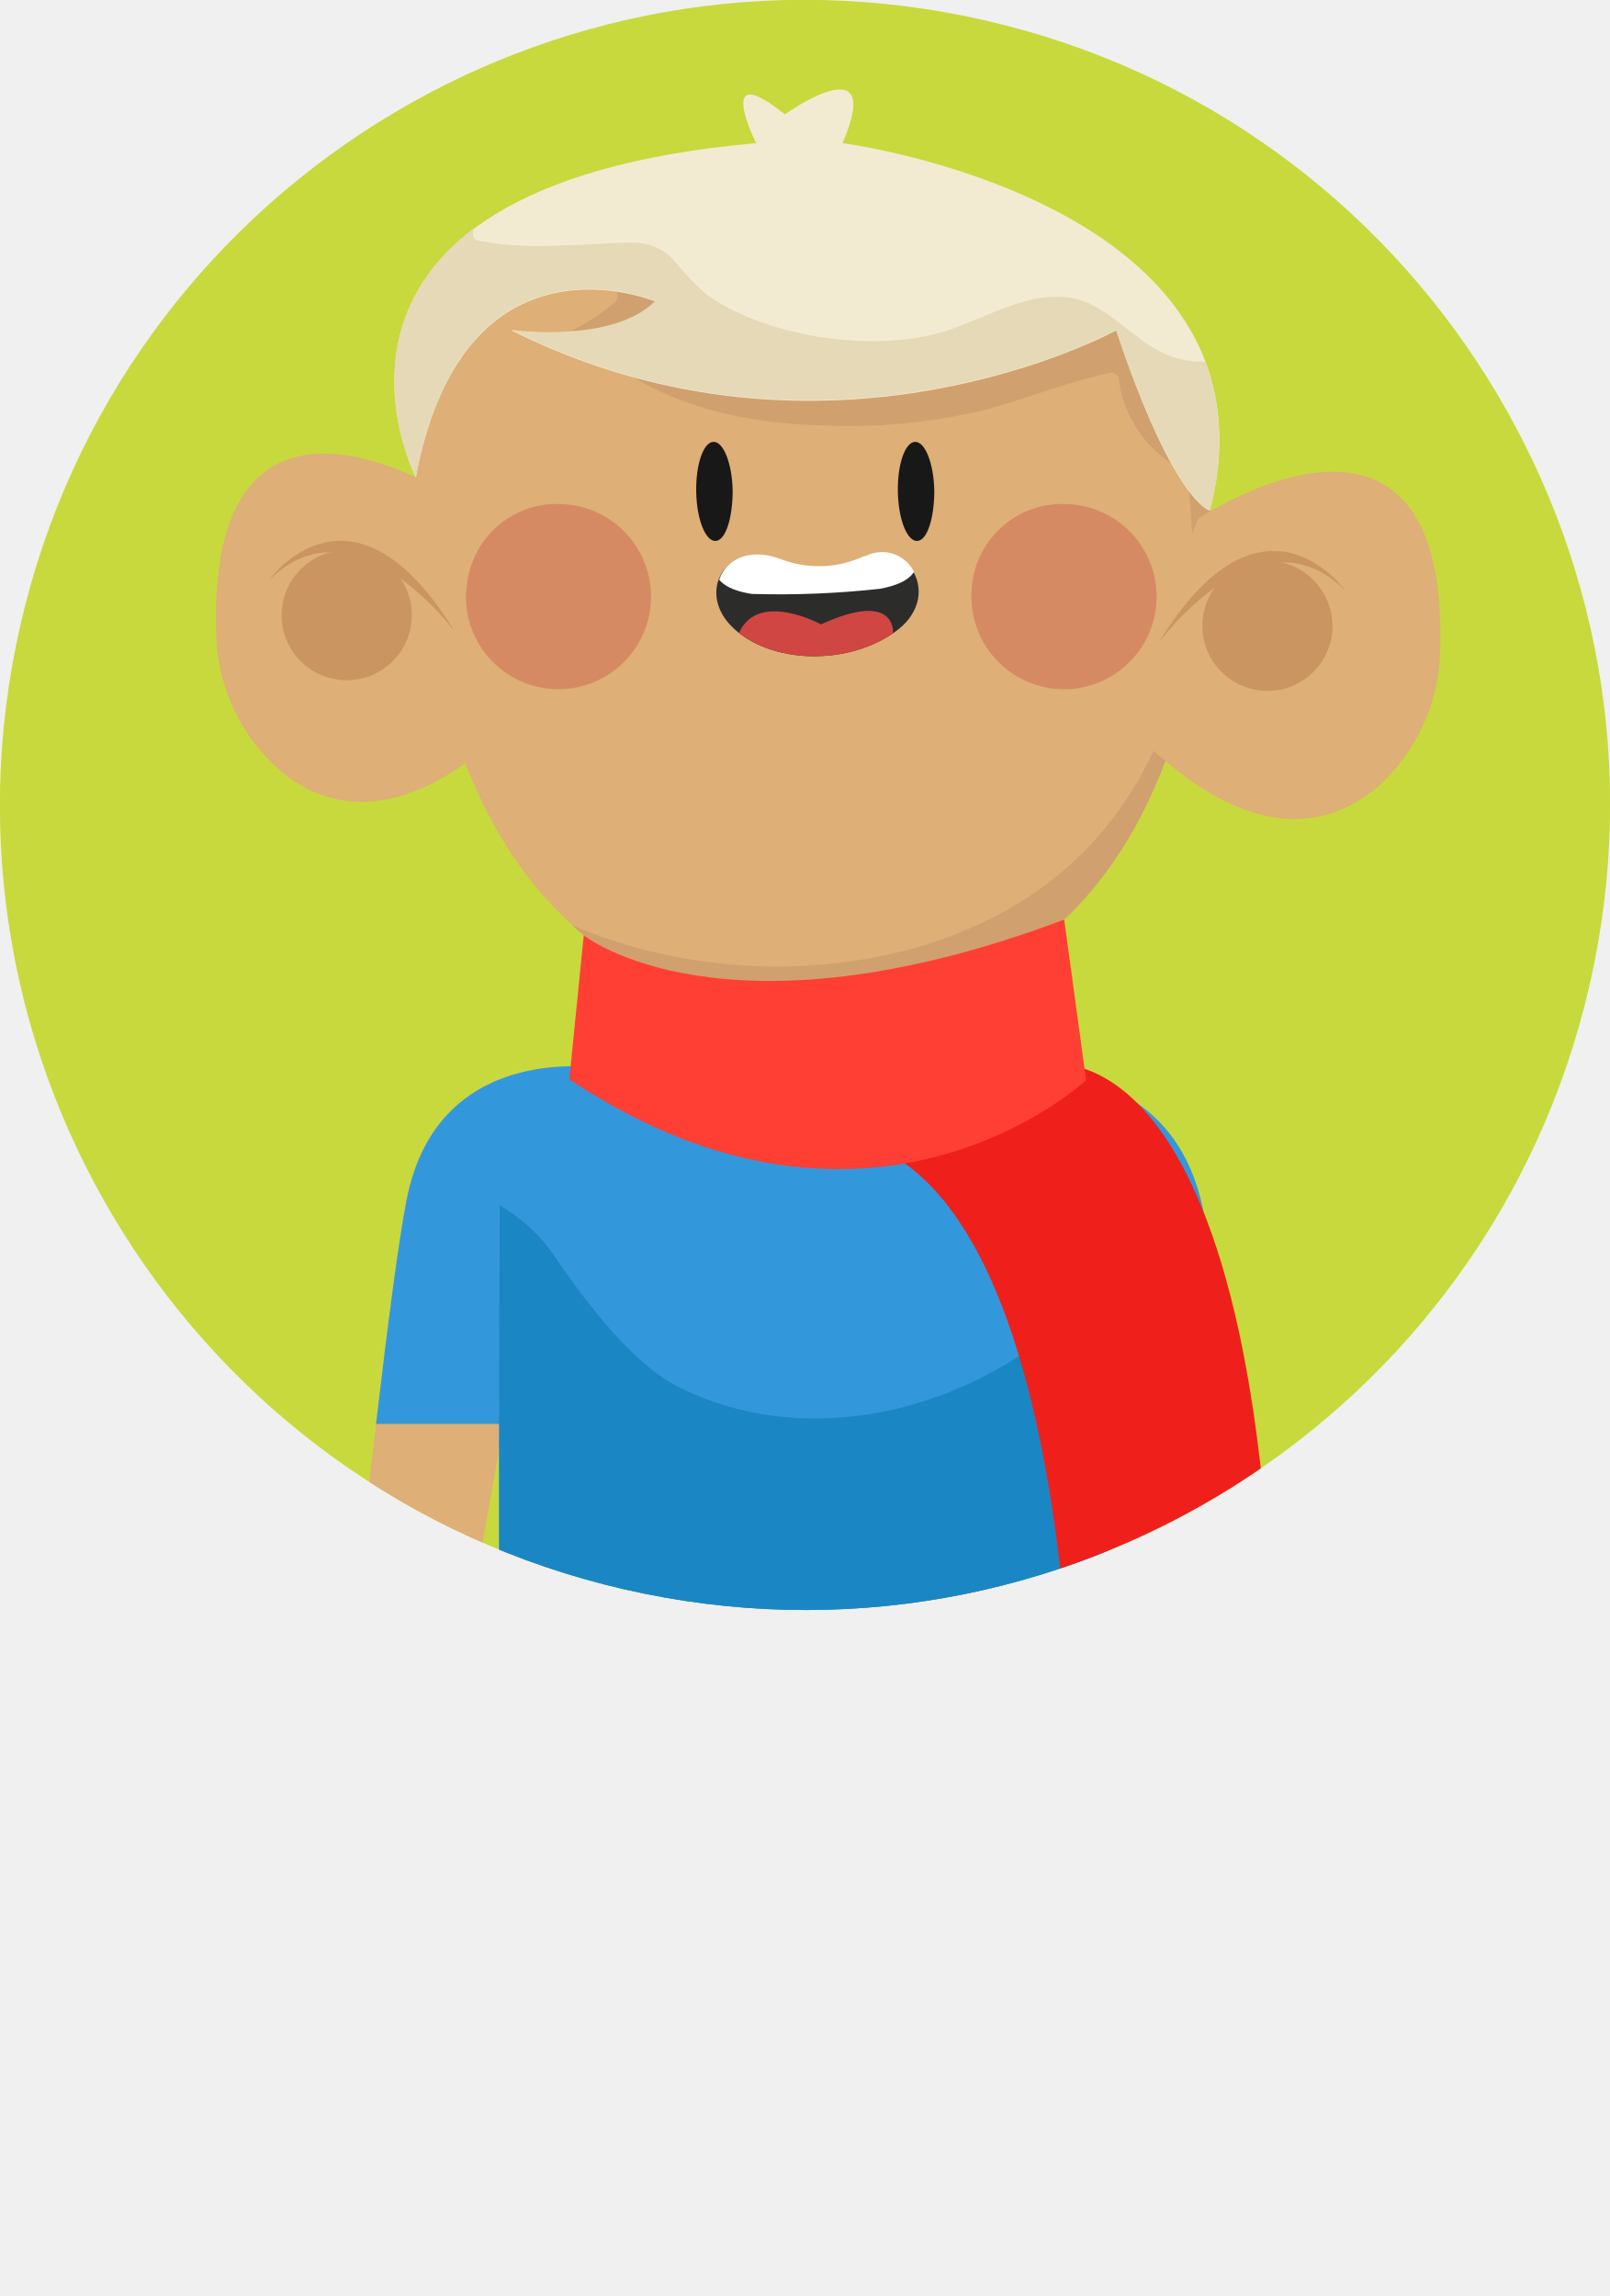
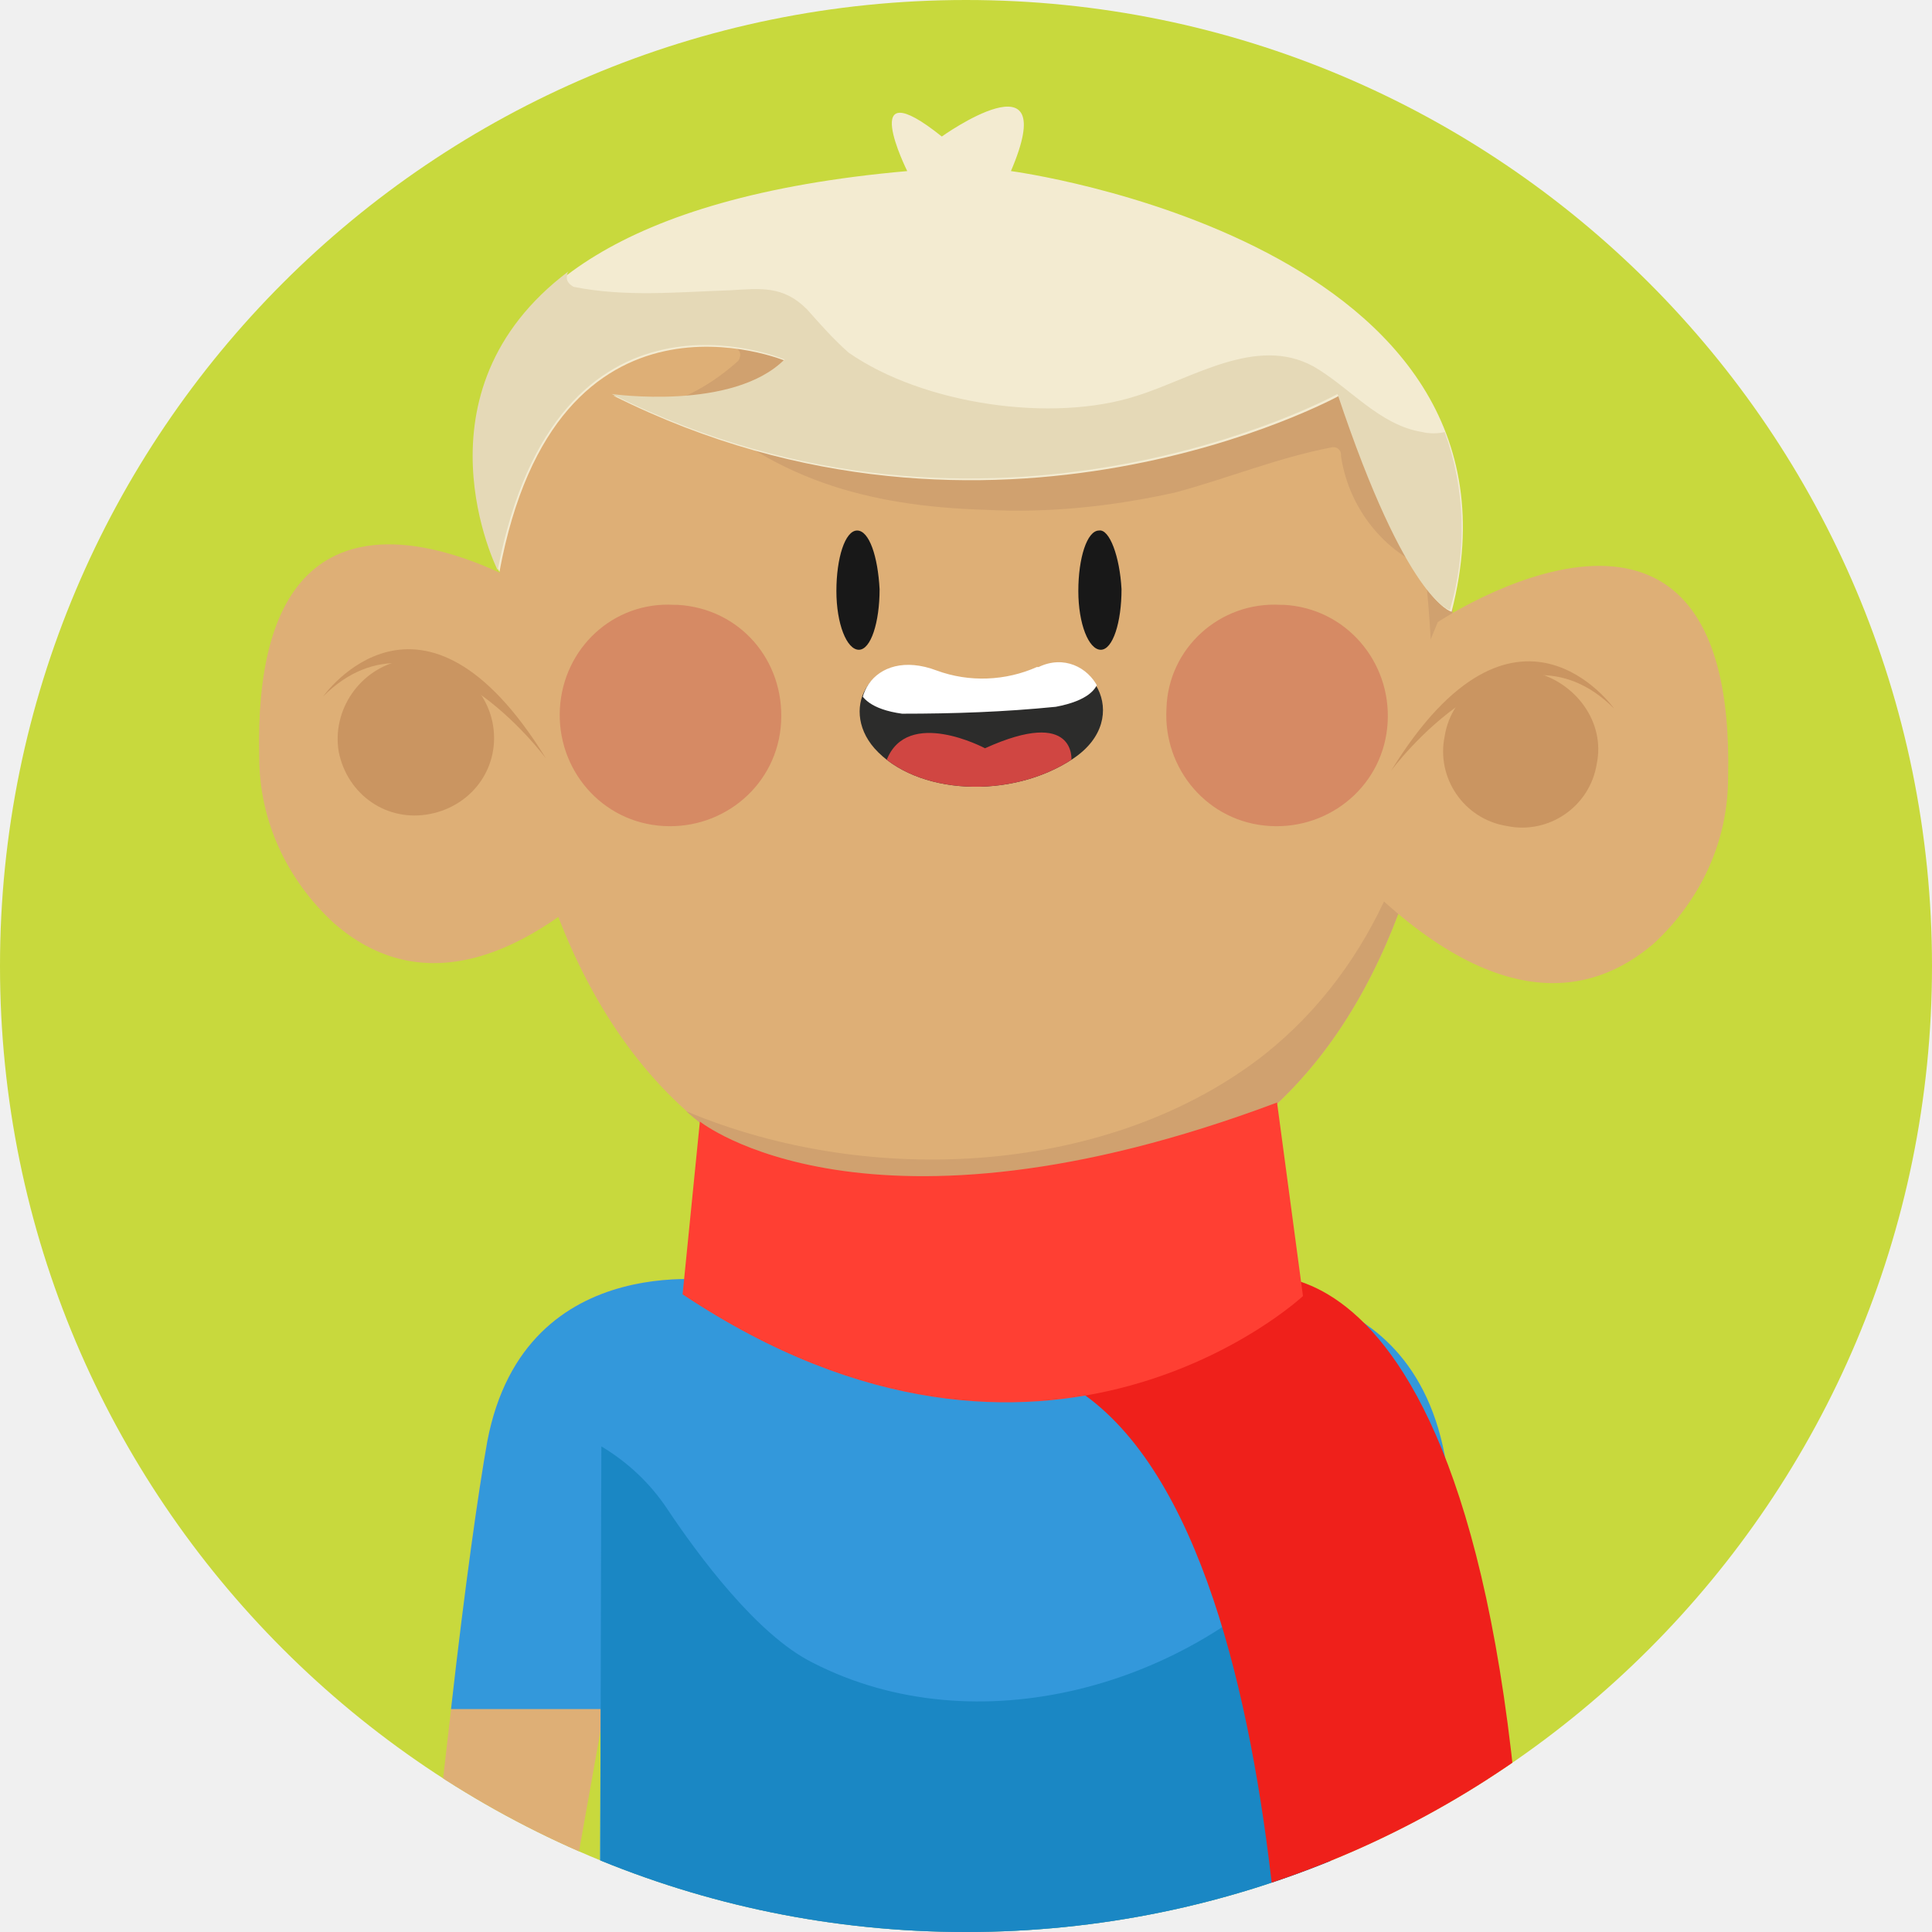
- <svg xmlns="http://www.w3.org/2000/svg" viewBox="0 0 111.78 159.42">
-   <defs>
-     <style>.cls-1{fill:none;}.cls-2{clip-path:url(#clip-path);}.cls-3{fill:#c8d93d;}.cls-4{fill:#deaf76;}.cls-5{fill:#3398db;}.cls-6{fill:#ca9561;}.cls-7{fill:#d0a16f;}.cls-8{fill:#181818;}.cls-9{fill:#d68a64;}.cls-10{fill:#1a87c4;}.cls-11{fill:#2c2c2b;}.cls-12{clip-path:url(#clip-path-2);}.cls-13{fill:#d04642;}.cls-14{clip-path:url(#clip-path-3);}.cls-15{fill:#fff;}.cls-16{fill:#f3ebd1;}.cls-17{fill:#ef201b;}.cls-18{fill:#ff3f33;}.cls-19{fill:#e5d9b7;}</style>
-     <clipPath id="clip-path">
-       <circle class="cls-1" cx="55.89" cy="55.89" r="55.89" transform="translate(-10.04 99.48) rotate(-78.47)" />
-     </clipPath>
-     <clipPath id="clip-path-2">
-       <path class="cls-1" d="M54.14,38.9A7.47,7.47,0,0,0,60,38.69l.08,0c2.88-1.41,5.56,2.76,2,5.23S53,46,50.6,43.28C48.49,40.88,50.46,37.51,54.14,38.9Z" />
-     </clipPath>
-     <clipPath id="clip-path-3">
-       <path class="cls-1" d="M54.21,38.82A7.36,7.36,0,0,0,60,38.61l.09,0c2.88-1.4,5.56,2.76,2,5.24s-9,2.13-11.42-.61C48.56,40.81,50.52,37.44,54.21,38.82Z" />
-     </clipPath>
-   </defs>
-   <g id="Layer_2" data-name="Layer 2">
+ <svg xmlns="http://www.w3.org/2000/svg" xmlns:xlink="http://www.w3.org/1999/xlink" version="1.1" id="Layer_1" x="0px" y="0px" viewBox="0 0 111.8 111.8" style="enable-background:new 0 0 111.8 111.8;" xml:space="preserve">
+   <style type="text/css">
+ 	.st0{clip-path:url(#SVGID_2_);}
+ 	.st1{fill:#C8D93D;}
+ 	.st2{fill:#DEAF76;}
+ 	.st3{fill:#3398DB;}
+ 	.st4{fill:#CA9561;}
+ 	.st5{fill:#D0A16F;}
+ 	.st6{fill:#181818;}
+ 	.st7{fill:#D68A64;}
+ 	.st8{fill:#1A87C4;}
+ 	.st9{fill:#2C2C2B;}
+ 	.st10{clip-path:url(#SVGID_4_);}
+ 	.st11{fill:#D04642;}
+ 	.st12{clip-path:url(#SVGID_6_);}
+ 	.st13{fill:#FFFFFF;}
+ 	.st14{fill:#F3EBD1;}
+ 	.st15{fill:#EF201B;}
+ 	.st16{fill:#FF3F33;}
+ 	.st17{fill:#E5D9B7;}
+ </style>
+   <g>
    <g id="OBJECTS">
-       <g class="cls-2">
-         <circle class="cls-3" cx="55.89" cy="55.89" r="55.89" transform="translate(-10.04 99.48) rotate(-78.47)" />
-         <path class="cls-4" d="M69.57,74.58s11.73-1.86,14,9.6,8.11,73.48,8.11,73.48l-4.2,1.76L76.07,96.07S76.36,78.88,69.57,74.58Z" />
-         <path class="cls-4" d="M42.2,74.22s-11.81-2.3-14,9.16-8.11,73.48-8.11,73.48l4.2,1.76L35.62,95.28S35.41,78.52,42.2,74.22Z" />
-         <path class="cls-5" d="M43.49,73.85c5.95-.94,14.07-2.15,24.18.06,4.83,1.06,8.17,6.4,8.1,11.34-.15,11,1.67,29.56,2.83,34.41,2.31,9.64-9.3,12.79-21.93,12.13s-21.75,0-21.94-11.8c-.16-10.68.05-14.29,0-36.29C34.68,78.14,38,74.71,43.49,73.85Z" />
-         <path class="cls-5" d="M76.07,96.07l.5,2.8h9c-.79-6.67-1.5-12-2-14.69-2.22-11.46-14-9.6-14-9.6C76.36,78.88,76.07,96.07,76.07,96.07Z" />
-         <path class="cls-5" d="M35,98.87l.64-3.59s-.21-16.76,6.58-21.06c0,0-11.81-2.3-14,9.16-.54,2.76-1.28,8.45-2.11,15.49Z" />
-         <path class="cls-4" d="M56.26,79.25h0a5.83,5.83,0,0,0,5.83-5.83V65.21a2.35,2.35,0,0,0-2.35-2.35h-7a2.36,2.36,0,0,0-2.35,2.35v8.21A5.84,5.84,0,0,0,56.26,79.25Z" />
-         <path class="cls-6" d="M50.43,72.65V66.77H62.09V73A25,25,0,0,1,50.43,72.65Z" />
-         <path class="cls-4" d="M84,31.79s2.68,38.53-27.61,38.35S29,30.39,29,30.39s-.17-17.34,30.13-18.07A24.93,24.93,0,0,1,80.33,23,22.76,22.76,0,0,1,84,31.79Z" />
-         <path class="cls-7" d="M42.54,20.08a.5.5,0,0,1,.22.83,13,13,0,0,1-3,2c4.85,4.79,10.49,6.4,17.29,6.63a40.49,40.49,0,0,0,11-1c3-.75,5.91-2,9-2.64a.52.52,0,0,1,.64.49,8.24,8.24,0,0,0,6.16,6.89c0-.61,0-.95,0-.95a22.76,22.76,0,0,0-3.66-8.85A24.9,24.9,0,0,0,58.9,12.91c-13.32.32-20.75,3.85-24.9,7.71A20.79,20.79,0,0,1,42.54,20.08Z" />
-         <path class="cls-7" d="M73.17,61c6.44-5.11,9.54-13.12,9.7-21.11A73.55,73.55,0,0,0,81,24.46a17.92,17.92,0,0,1,3,7.33s2.67,38.53-27.62,38.35c-7.33,0-12.71-2.38-16.67-5.9C50.39,68.84,64.33,68,73.17,61Z" />
-         <path class="cls-8" d="M64.87,34.07c0,1.9-.49,3.47-1.19,3.49s-1.3-1.49-1.34-3.39.49-3.46,1.19-3.49,1.3,1.49,1.34,3.39" />
-         <path class="cls-8" d="M50.87,34.07c0,1.9-.49,3.47-1.19,3.49s-1.3-1.49-1.34-3.39.49-3.46,1.19-3.49,1.3,1.49,1.34,3.39" />
-         <path class="cls-4" d="M83.21,36S100.51,24.42,100,45a13.1,13.1,0,0,1-4.29,9.59c-3.52,3-9.43,4.48-18.1-4.94Z" />
-         <path class="cls-6" d="M92.45,44.25A4.52,4.52,0,1,1,88.79,39,4.56,4.56,0,0,1,92.45,44.25Z" />
-         <path class="cls-6" d="M80.47,44.59s7-9.53,12.93-3.59C93.4,41,87.65,32.87,80.47,44.59Z" />
-         <path class="cls-4" d="M31.79,34.71S14.49,23.19,15,43.79a13.1,13.1,0,0,0,4.28,9.58c3.52,3.06,9.44,4.49,18.11-4.93Z" />
-         <path class="cls-6" d="M19.63,43.55a4.52,4.52,0,1,0,3.66-5.29A4.54,4.54,0,0,0,19.63,43.55Z" />
-         <path class="cls-6" d="M31.6,43.89s-7-9.53-12.93-3.6C18.67,40.29,24.42,32.17,31.6,43.89Z" />
-         <path class="cls-9" d="M67.46,41a6.43,6.43,0,1,0,6.62-6,6.29,6.29,0,0,0-6.62,6" />
-         <path class="cls-9" d="M32.36,41A6.43,6.43,0,1,0,39,35a6.27,6.27,0,0,0-6.61,6" />
-         <path class="cls-10" d="M75.81,89.82c-6.93,7.76-19.29,11.34-28.85,6.4-3.17-1.63-6.57-6.2-8.41-8.93A11.6,11.6,0,0,0,34.7,83.7h0s-.13,25.61,0,36.29c.19,11.75,9.31,11.13,21.94,11.8s24.24-2.49,21.93-12.13C77.59,115.43,76.08,100.77,75.81,89.82Z" />
-         <path class="cls-11" d="M54.14,38.9A7.47,7.47,0,0,0,60,38.69l.08,0c2.88-1.41,5.56,2.76,2,5.23S53,46,50.6,43.28C48.49,40.88,50.46,37.51,54.14,38.9Z" />
-         <g class="cls-12">
-           <path class="cls-13" d="M62,44s.34-3.08-5-.65c0,0-4.45-2.43-5.72.68C51.29,44,55.62,47.93,62,44Z" />
+       <g>
+         <defs>
+           <circle id="SVGID_1_" cx="55.9" cy="55.9" r="55.9" />
+         </defs>
+         <clipPath id="SVGID_2_">
+           <use xlink:href="#SVGID_1_" style="overflow:visible;" />
+         </clipPath>
+         <g class="st0">
+           <circle class="st1" cx="55.9" cy="55.9" r="55.9" />
+           <path class="st2" d="M69.6,74.6c0,0,11.7-1.9,14,9.6s8.1,73.5,8.1,73.5l-4.2,1.8L76.1,96.1C76.1,96.1,76.4,78.9,69.6,74.6z" />
+           <path class="st2" d="M42.2,74.2c0,0-11.8-2.3-14,9.2s-8.1,73.5-8.1,73.5l4.2,1.8l11.3-63.3C35.6,95.3,35.4,78.5,42.2,74.2z" />
+           <path class="st3" d="M43.5,73.8c6-0.9,14.1-2.2,24.2,0.1c4.8,1.1,8.2,6.4,8.1,11.3c-0.2,11,1.7,29.6,2.8,34.4      c2.3,9.6-9.3,12.8-21.9,12.1s-21.8,0-21.9-11.8c-0.2-10.7,0-14.3,0-36.3C34.7,78.1,38,74.7,43.5,73.8z" />
+           <path class="st3" d="M76.1,96.1l0.5,2.8h9c-0.8-6.7-1.5-12-2-14.7c-2.2-11.5-14-9.6-14-9.6C76.4,78.9,76.1,96.1,76.1,96.1z" />
+           <path class="st3" d="M35,98.9l0.6-3.6c0,0-0.2-16.8,6.6-21.1c0,0-11.8-2.3-14,9.2c-0.5,2.8-1.3,8.4-2.1,15.5H35z" />
+           <path class="st2" d="M56.3,79.2L56.3,79.2c3.2,0,5.8-2.6,5.8-5.8v-8.2c0-1.3-1.1-2.4-2.3-2.4h-7c-1.3,0-2.3,1.1-2.3,2.4v8.2      C50.4,76.6,53,79.3,56.3,79.2C56.2,79.3,56.3,79.3,56.3,79.2z" />
+           <path class="st4" d="M50.4,72.6v-5.9h11.7V73C58.2,73.8,54.2,73.7,50.4,72.6z" />
+           <path class="st2" d="M84,31.8c0,0,2.7,38.5-27.6,38.4S29,30.4,29,30.4S28.8,13,59.1,12.3c8.4-0.2,16.4,3.8,21.2,10.7      C82.2,25.6,83.4,28.6,84,31.8z" />
+           <path class="st5" d="M42.5,20.1c0.3,0.1,0.4,0.4,0.3,0.6c0,0.1-0.1,0.2-0.1,0.2c-0.9,0.8-1.9,1.5-3,2c4.8,4.8,10.5,6.4,17.3,6.6      c3.7,0.2,7.4-0.2,11-1c3-0.8,5.9-2,9-2.6c0.3-0.1,0.6,0.1,0.6,0.4c0,0,0,0.1,0,0.1c0.5,3.3,2.9,6.1,6.2,6.9c0-0.6,0-1,0-1      c-0.6-3.2-1.8-6.2-3.7-8.9c-4.8-6.9-12.9-10.9-21.3-10.6c-13.3,0.3-20.8,3.9-24.9,7.7C36.8,19.8,39.7,19.7,42.5,20.1z" />
+           <path class="st5" d="M73.2,61c6.4-5.1,9.5-13.1,9.7-21.1c-0.1-5.2-0.7-10.4-1.9-15.4c1.5,2.2,2.6,4.7,3,7.3      c0,0,2.7,38.5-27.6,38.4c-7.3,0-12.7-2.4-16.7-5.9C50.4,68.8,64.3,68,73.2,61z" />
+           <path class="st6" d="M64.9,34.1c0,1.9-0.5,3.5-1.2,3.5s-1.3-1.5-1.3-3.4s0.5-3.5,1.2-3.5C64.2,30.6,64.8,32.2,64.9,34.1" />
+           <path class="st6" d="M50.9,34.1c0,1.9-0.5,3.5-1.2,3.5s-1.3-1.5-1.3-3.4s0.5-3.5,1.2-3.5S50.8,32.2,50.9,34.1" />
+           <path class="st2" d="M83.2,36c0,0,17.3-11.6,16.8,9c0,3.7-1.6,7.1-4.3,9.6c-3.5,3-9.4,4.5-18.1-4.9L83.2,36z" />
+           <path class="st4" d="M92.4,44.2c-0.4,2.5-2.8,4.1-5.2,3.6c-2.5-0.4-4.1-2.8-3.6-5.2c0.4-2.5,2.8-4.1,5.2-3.7      C91.2,39.5,92.9,41.8,92.4,44.2z" />
+           <path class="st4" d="M80.5,44.6c0,0,7-9.5,12.9-3.6C93.4,41,87.7,32.9,80.5,44.6z" />
+           <path class="st2" d="M31.8,34.7c0,0-17.3-11.5-16.8,9.1c0,3.7,1.6,7.1,4.3,9.6c3.5,3.1,9.4,4.5,18.1-4.9L31.8,34.7z" />
+           <path class="st4" d="M19.6,43.5c0.5,2.5,2.8,4.1,5.3,3.6s4.1-2.8,3.6-5.3c-0.5-2.4-2.8-4-5.2-3.6C20.8,38.7,19.2,41.1,19.6,43.5      C19.6,43.5,19.6,43.5,19.6,43.5z" />
+           <path class="st4" d="M31.6,43.9c0,0-7-9.5-12.9-3.6C18.7,40.3,24.4,32.2,31.6,43.9z" />
+           <path class="st7" d="M67.5,41c-0.2,3.5,2.4,6.6,6,6.8c3.5,0.2,6.6-2.4,6.8-6c0.2-3.5-2.4-6.6-6-6.8c-0.1,0-0.1,0-0.2,0      C70.6,34.8,67.6,37.5,67.5,41C67.5,41,67.5,41,67.5,41" />
+           <path class="st7" d="M32.4,41c-0.2,3.5,2.4,6.6,6,6.8c3.5,0.2,6.6-2.4,6.8-6s-2.4-6.6-6-6.8c-0.1,0-0.1,0-0.2,0      C35.5,34.8,32.6,37.5,32.4,41C32.4,40.9,32.4,41,32.4,41" />
+           <path class="st8" d="M75.8,89.8c-6.9,7.8-19.3,11.3-28.8,6.4c-3.2-1.6-6.6-6.2-8.4-8.9c-1-1.5-2.3-2.7-3.8-3.6l0,0      c0,0-0.1,25.6,0,36.3c0.2,11.7,9.3,11.1,21.9,11.8s24.2-2.5,21.9-12.1C77.6,115.4,76.1,100.8,75.8,89.8z" />
+           <path class="st9" d="M54.1,38.9c1.9,0.7,4,0.7,5.9-0.2h0.1c2.9-1.4,5.6,2.8,2,5.2S53,46,50.6,43.3      C48.5,40.9,50.5,37.5,54.1,38.9z" />
+           <g>
+             <defs>
+               <path id="SVGID_3_" d="M54.1,38.9c1.9,0.7,4,0.7,5.9-0.2h0.1c2.9-1.4,5.6,2.8,2,5.2S53,46,50.6,43.3        C48.5,40.9,50.5,37.5,54.1,38.9z" />
+             </defs>
+             <clipPath id="SVGID_4_">
+               <use xlink:href="#SVGID_3_" style="overflow:visible;" />
+             </clipPath>
+             <g class="st10">
+               <path class="st11" d="M62,44c0,0,0.3-3.1-5-0.7c0,0-4.5-2.4-5.7,0.7C51.3,44,55.6,47.9,62,44z" />
+             </g>
+           </g>
+           <g>
+             <defs>
+               <path id="SVGID_5_" d="M54.2,38.8c1.9,0.7,4,0.6,5.8-0.2h0.1c2.9-1.4,5.6,2.8,2,5.2s-9,2.1-11.4-0.6        C48.6,40.8,50.5,37.4,54.2,38.8z" />
+             </defs>
+             <clipPath id="SVGID_6_">
+               <use xlink:href="#SVGID_5_" style="overflow:visible;" />
+             </clipPath>
+             <g class="st12">
+               <path class="st13" d="M63.3,38.2c0,0,1.5,2-2.2,2.7c-3,0.3-5.9,0.4-8.9,0.4c-3.6-0.5-2.4-2.7-2.4-2.7S62,36.7,63.3,38.2z" />
+             </g>
+           </g>
+           <path class="st14" d="M84,35.4c0,0-2.5-0.5-6.5-12.5c0,0-20,11-42,0c0,0,7,1,10-2c0,0-13.3-5.6-16.6,12.2      c0,0-10.4-20.2,23.6-23.2c0,0-3-6,2-2c0,0,7-5,4,2C58.5,9.9,89.5,14,84,35.4z" />
+           <path class="st15" d="M72.5,73.9c0,0,16-4,16,48l-14,9c0,0,1.7-42.5-12.7-50.8L72.5,73.9z" />
+           <path class="st16" d="M40.5,64.9c0,0,9.7,7.8,33.4-1.1L75.4,75c0,0-14.9,13.9-35.9-0.1L40.5,64.9z" />
+           <path class="st17" d="M82.3,25c-2.5-0.4-4.2-2.6-6.3-3.8c-3.3-1.8-7,0.7-10.2,1.7c-4.9,1.6-12.4,0.5-16.7-2.5      c-0.9-0.8-1.6-1.6-2.4-2.5c-1.4-1.4-2.7-1.2-4.5-1.1c-3,0.1-6,0.4-9-0.2c-0.2-0.1-0.4-0.3-0.4-0.5c0-0.1,0-0.3,0.1-0.4      c-9.3,7-4.1,17.3-4.1,17.3c3.4-17.8,16.6-12.2,16.6-12.2c-3,3-10,2-10,2c22,11,42,0,42,0c4,12,6.5,12.5,6.5,12.5      c1-3.4,0.9-7-0.3-10.3C83.2,25.1,82.7,25.1,82.3,25z" />
        </g>
-         <g class="cls-14">
-           <path class="cls-15" d="M63.31,38.18s1.54,2-2.2,2.7a64.13,64.13,0,0,1-8.9.36c-3.6-.55-2.42-2.65-2.42-2.65S62,36.7,63.31,38.18Z" />
-         </g>
-         <path class="cls-16" d="M84,35.45s-2.5-.51-6.5-12.51c0,0-20,11-42,0,0,0,7,1,10-2,0,0-13.26-5.59-16.63,12.2,0,0-10.37-20.2,23.63-23.2,0,0-3-6,2-2,0,0,7-5,4,2C58.53,9.94,89.53,14,84,35.45Z" />
-         <path class="cls-17" d="M72.53,73.94s16-4,16,48l-14,9s1.69-42.53-12.66-50.77Z" />
-         <path class="cls-18" d="M40.53,64.94s9.71,7.81,33.36-1.09L75.41,75s-14.88,13.94-35.88-.06Z" />
-         <path class="cls-19" d="M82.27,25c-2.52-.42-4.15-2.6-6.3-3.76-3.34-1.81-7,.66-10.2,1.71-4.89,1.59-12.4.53-16.66-2.46a19,19,0,0,1-2.36-2.47c-1.44-1.42-2.71-1.2-4.55-1.12-3,.12-6,.42-9-.19a.5.5,0,0,1-.37-.48,1,1,0,0,1,.1-.4c-9.34,7-4.06,17.27-4.06,17.27,3.37-17.79,16.63-12.2,16.63-12.2-3,3-10,2-10,2,22,11,42,0,42,0,4,12,6.5,12.51,6.5,12.51a16.86,16.86,0,0,0-.3-10.31A4.82,4.82,0,0,1,82.27,25Z" />
      </g>
    </g>
  </g>
</svg>
